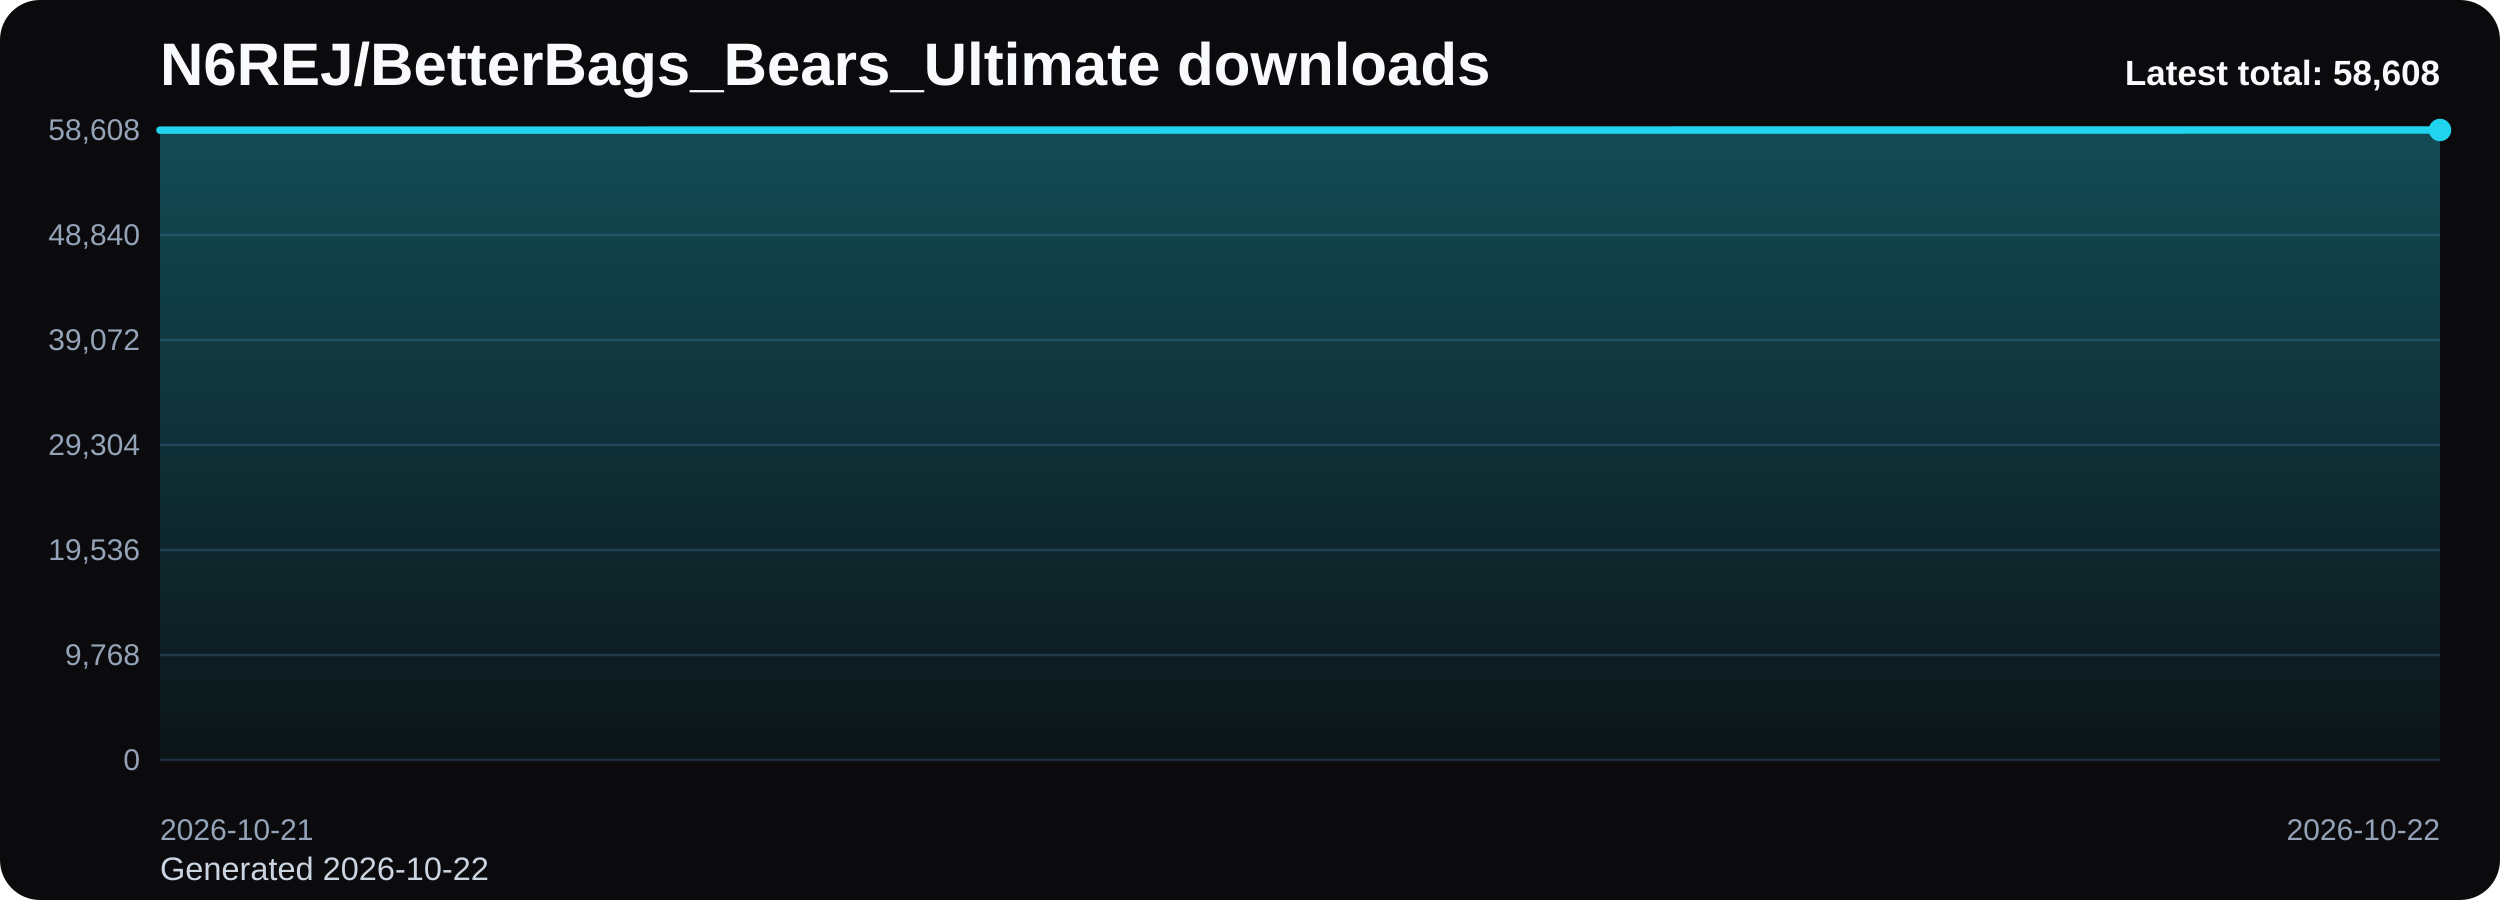
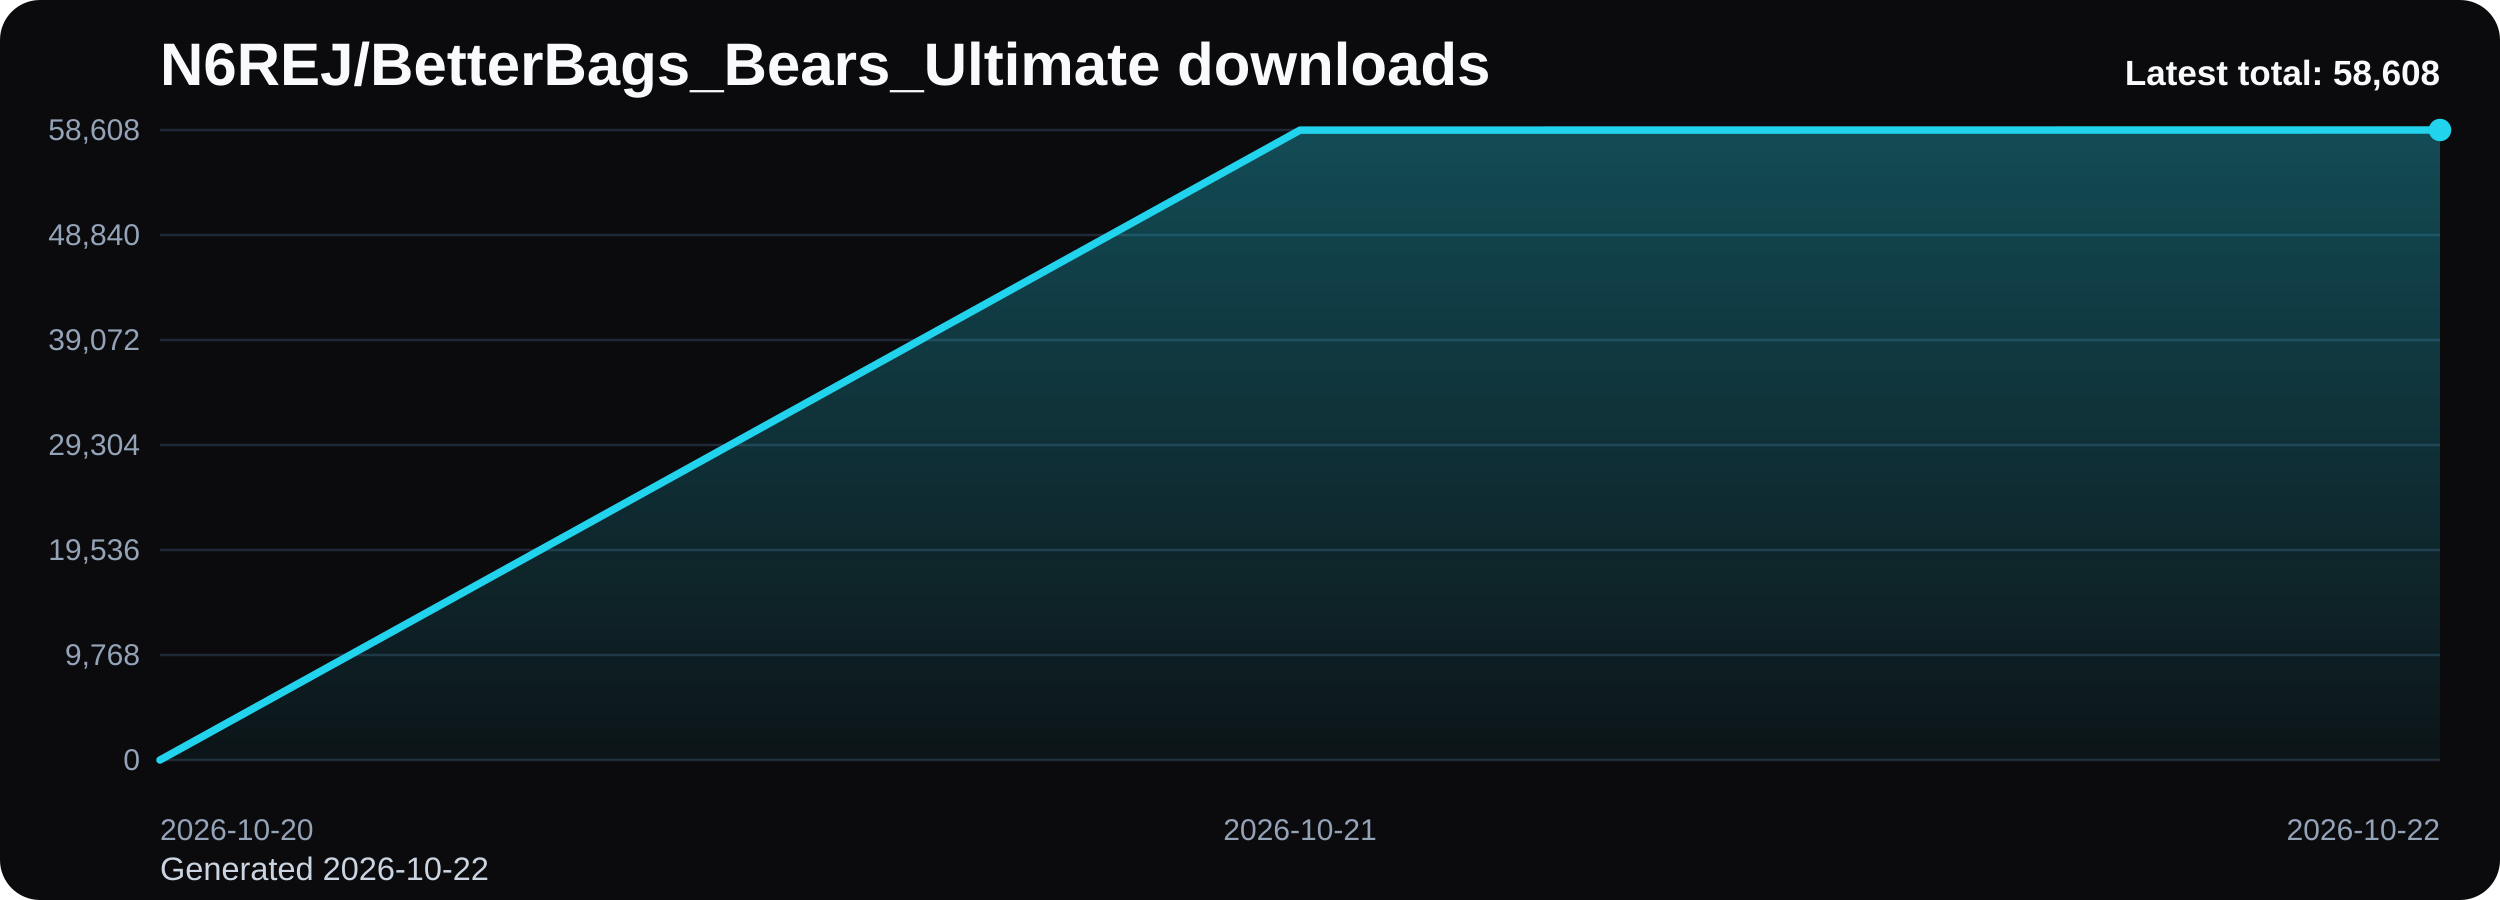
<svg xmlns="http://www.w3.org/2000/svg" viewBox="0 0 1000 360" role="img" aria-label="N6REJ/BetterBags_Bears_Ultimate downloads chart">
  <defs>
    <linearGradient id="fill-total-trend-black" x1="0" y1="0" x2="0" y2="1">
      <stop offset="0%" stop-color="#22d3ee" stop-opacity="0.32" />
      <stop offset="100%" stop-color="#22d3ee" stop-opacity="0.05" />
    </linearGradient>
    <style>
      .bg { fill: #0b0b0d; }
      .title { font: 700 24px Arial, sans-serif; fill: #f8fafc; }
      .sub { font: 400 13px Arial, sans-serif; fill: #cbd5e1; }
      .grid { stroke: #1f2937; stroke-width: 1; }
      .axis { font: 400 12px Arial, sans-serif; fill: #94a3b8; }
      .line { fill: none; stroke: #22d3ee; stroke-width: 3; stroke-linecap: round; stroke-linejoin: round; }
      .dot { fill: #22d3ee; }
      .value { font: 600 11px Arial, sans-serif; fill: #cbd5e1; }
      .latest { font: 700 14px Arial, sans-serif; fill: #f8fafc; }
    </style>
  </defs>
  <rect class="bg" x="0" y="0" width="1000" height="360" rx="16" />
  <text class="title" x="64" y="34">N6REJ/BetterBags_Bears_Ultimate downloads</text>
  <text class="sub" x="64" y="352">Generated 2026-10-22</text>
  <line x1="64" y1="52.00" x2="976" y2="52.00" class="grid" />
  <text x="56" y="56.00" text-anchor="end" class="axis">58,608</text>
  <line x1="64" y1="94.00" x2="976" y2="94.00" class="grid" />
  <text x="56" y="98.00" text-anchor="end" class="axis">48,840</text>
  <line x1="64" y1="136.00" x2="976" y2="136.00" class="grid" />
  <text x="56" y="140.00" text-anchor="end" class="axis">39,072</text>
  <line x1="64" y1="178.00" x2="976" y2="178.00" class="grid" />
  <text x="56" y="182.00" text-anchor="end" class="axis">29,304</text>
  <line x1="64" y1="220.00" x2="976" y2="220.00" class="grid" />
  <text x="56" y="224.00" text-anchor="end" class="axis">19,536</text>
  <line x1="64" y1="262.00" x2="976" y2="262.00" class="grid" />
  <text x="56" y="266.00" text-anchor="end" class="axis">9,768</text>
  <line x1="64" y1="304.00" x2="976" y2="304.00" class="grid" />
  <text x="56" y="308.00" text-anchor="end" class="axis">0</text>
-   <path d="M 64.00 304 L 64.00 52.06 L 976.00 52.00 L 976.00 304 Z" fill="url(#fill-total-trend-black)" />
-   <polyline class="line" points="64.00,52.06 976.00,52.00" />
+   <path d="M 64.00 304 L 64.00 304.00 L 520.00 52.06 L 976.00 52.00 L 976.00 304 Z" fill="url(#fill-total-trend-black)" />
+   <polyline class="line" points="64.00,304.00 520.00,52.06 976.00,52.00" />
  <circle class="dot" cx="976.00" cy="52.00" r="4.5" />
-   <text class="axis" x="64.00" y="336" text-anchor="start">2026-10-21</text>
+   <text class="axis" x="64.00" y="336" text-anchor="start">2026-10-20</text>
+   <text class="axis" x="520.00" y="336" text-anchor="middle">2026-10-21</text>
  <text class="axis" x="976.00" y="336" text-anchor="end">2026-10-22</text>
  <text class="latest" x="976" y="34" text-anchor="end">Latest total: 58,608</text>
</svg>
